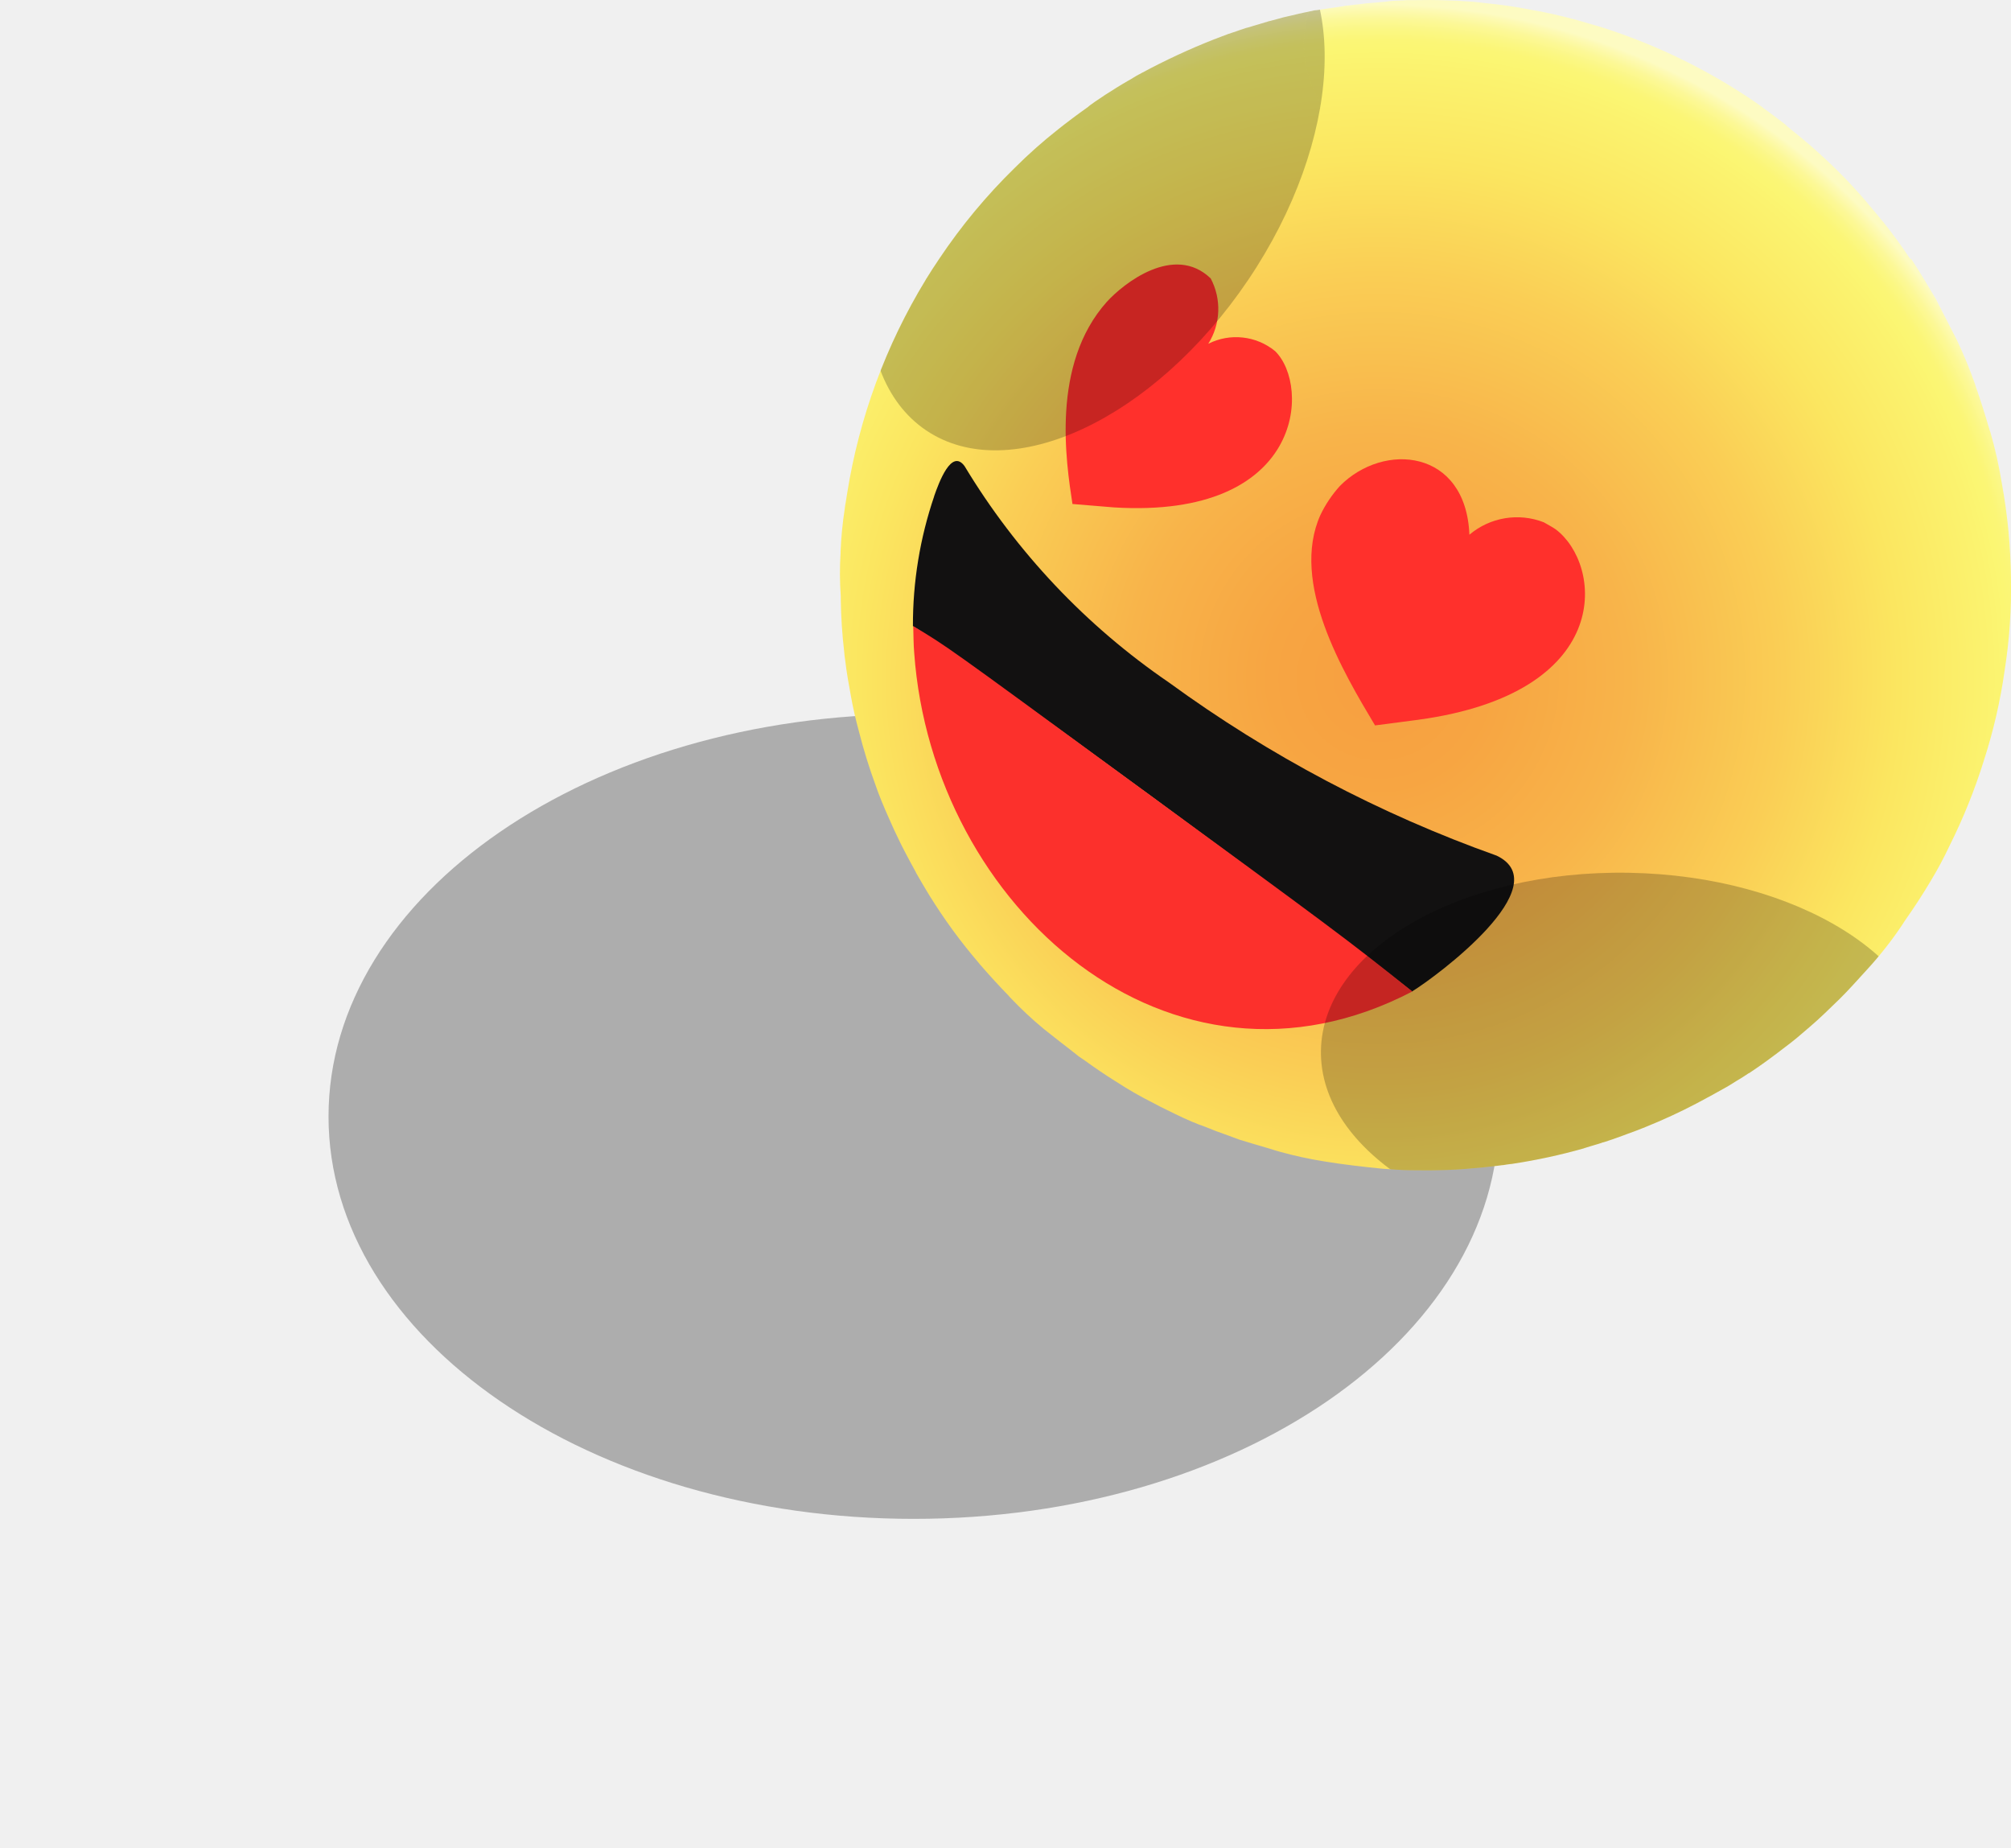
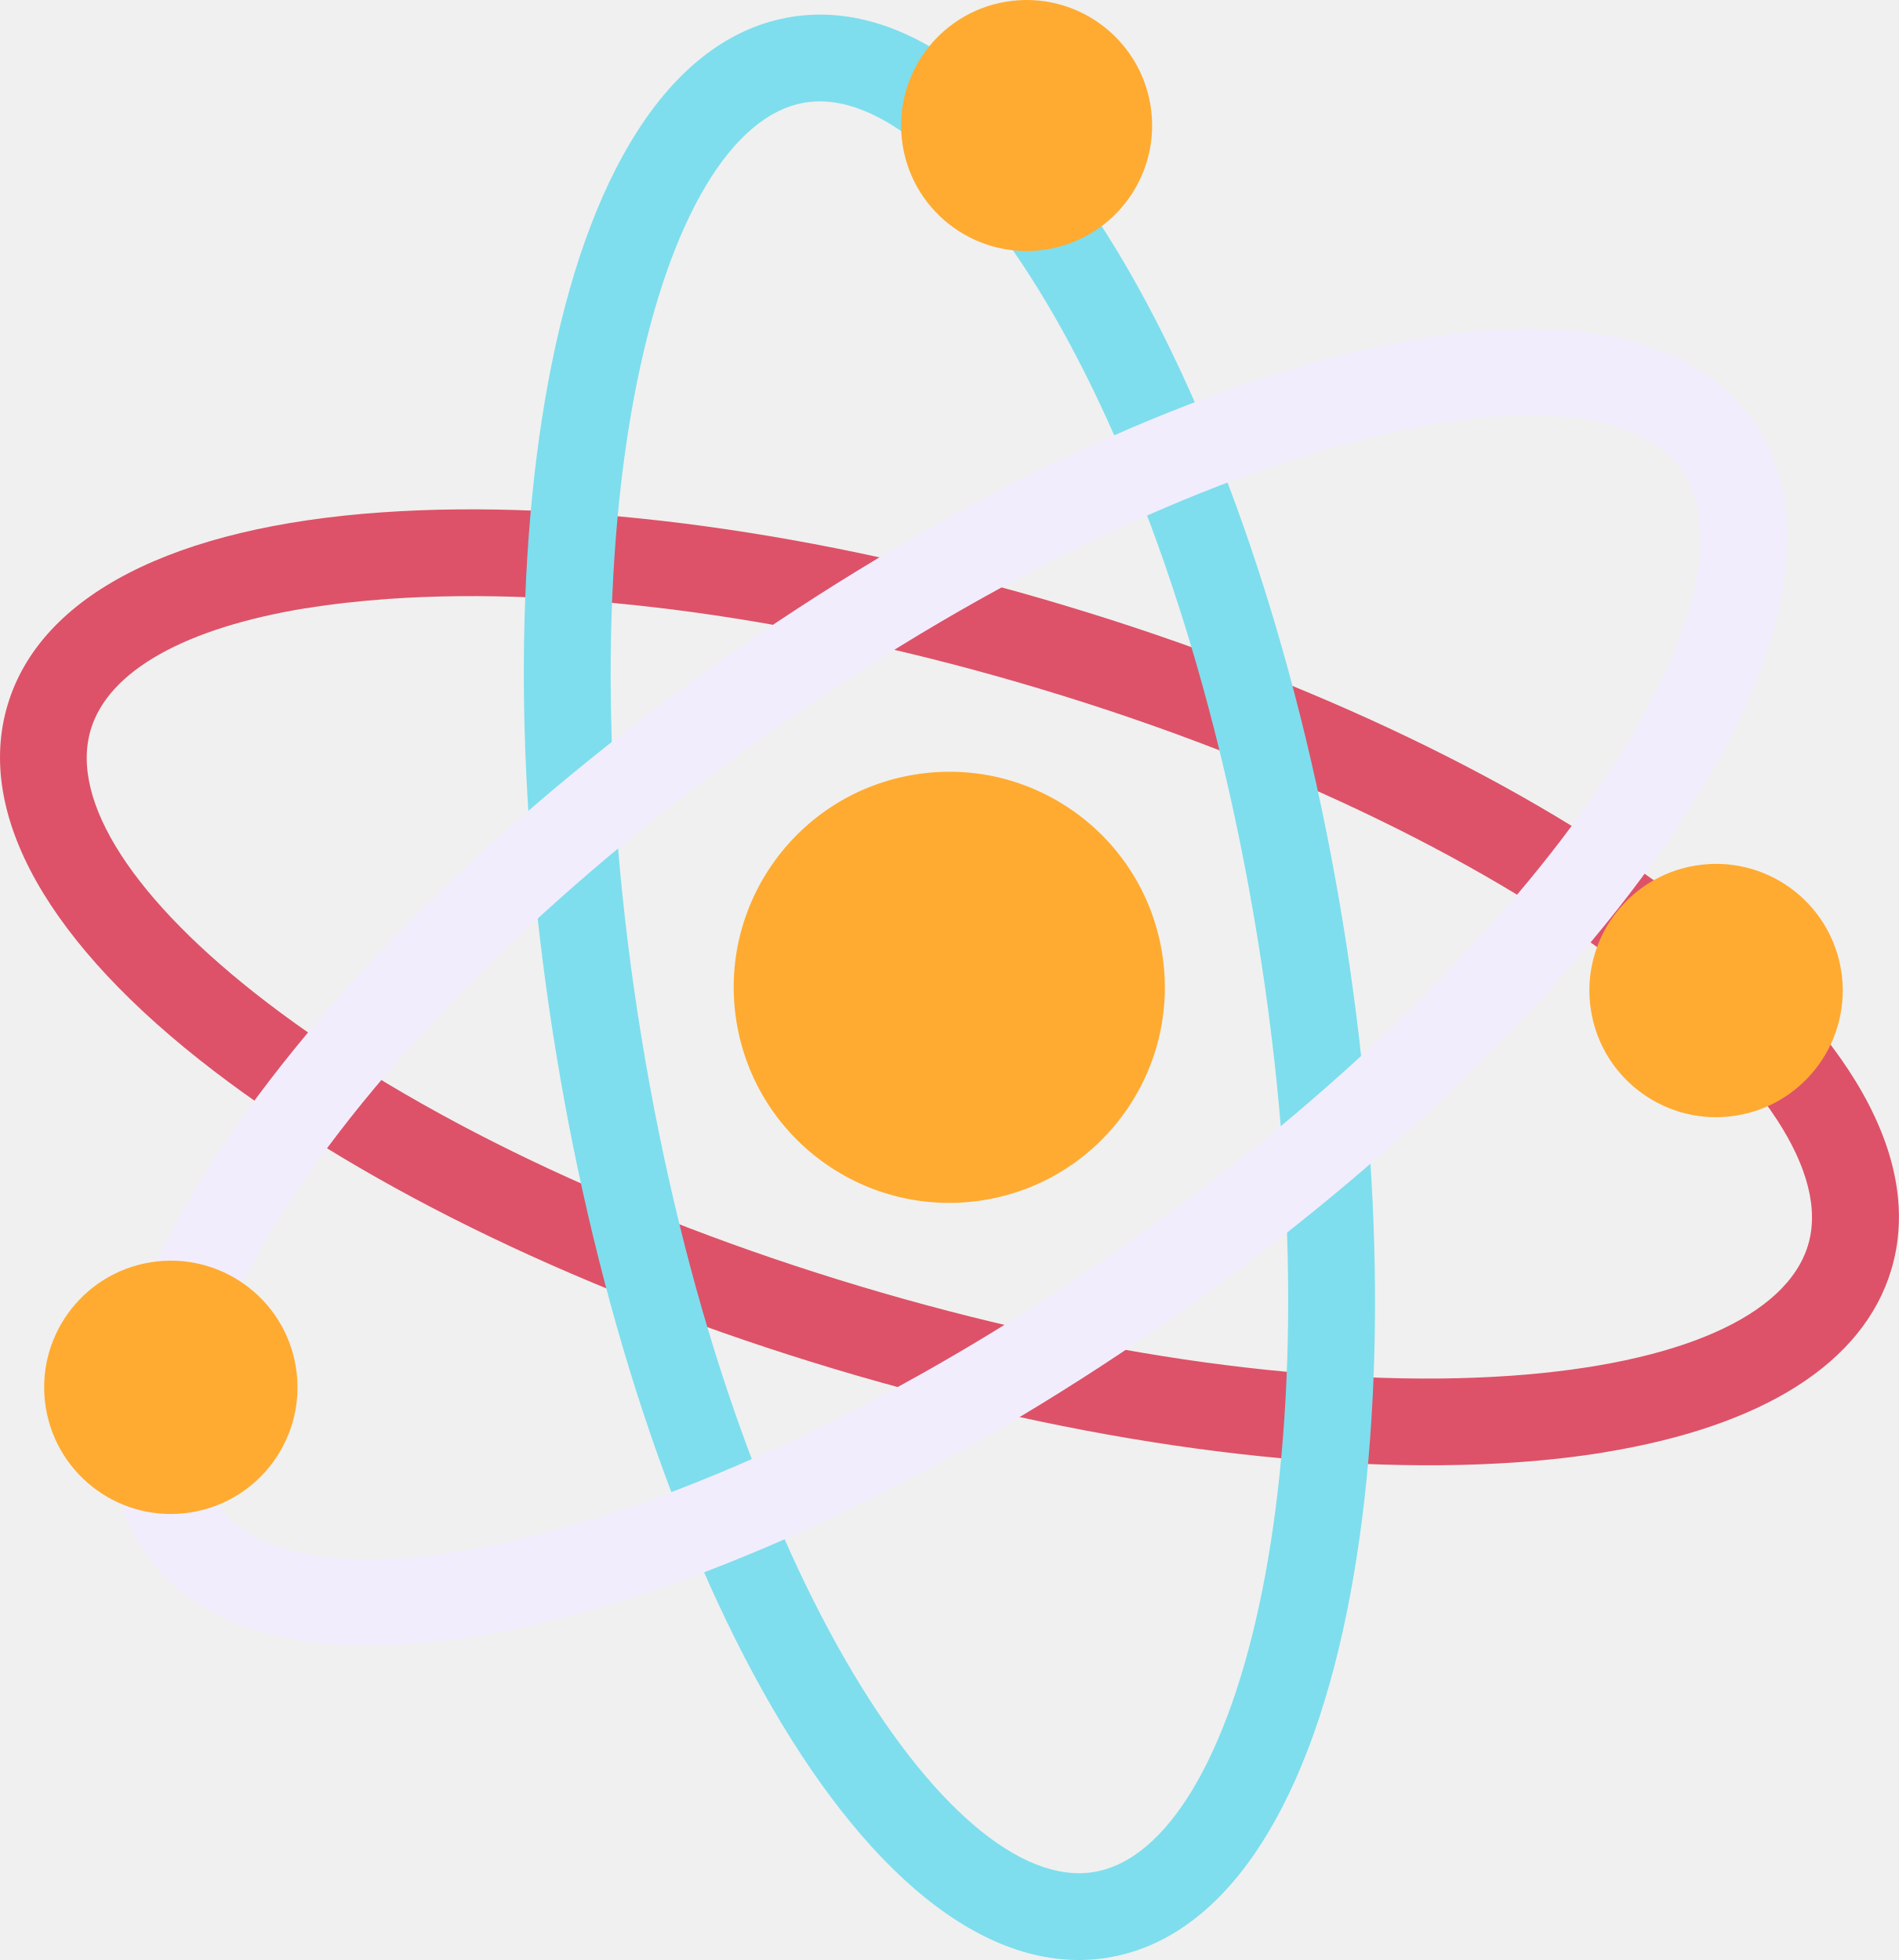
- <svg xmlns="http://www.w3.org/2000/svg" xmlns:xlink="http://www.w3.org/1999/xlink" width="82.478" height="75.758" viewBox="0 0 82.478 75.758">
+ <svg xmlns="http://www.w3.org/2000/svg" width="65.555" height="67.672" viewBox="0 0 65.555 67.672">
  <defs>
-     <radialGradient id="radial-gradient" cx="0.471" cy="0.58" r="0.575" gradientTransform="matrix(-0.999, -0.004, -0.004, 1, 0.933, 0.001)" gradientUnits="objectBoundingBox">
-       <stop offset="0" stop-color="#f79f40" />
-       <stop offset="0.163" stop-color="#f7a542" />
-       <stop offset="0.371" stop-color="#f8b44a" />
-       <stop offset="0.601" stop-color="#face55" />
-       <stop offset="0.771" stop-color="#fbe660" />
-       <stop offset="0.91" stop-color="#fbf36f" />
-       <stop offset="0.932" stop-color="#fbf672" />
-       <stop offset="0.947" stop-color="#fbf676" />
-       <stop offset="0.962" stop-color="#fbf783" />
-       <stop offset="0.978" stop-color="#fcf897" />
-       <stop offset="0.994" stop-color="#fdfab4" />
-       <stop offset="1" stop-color="#fdfbc2" />
-     </radialGradient>
-     <clipPath id="clip-path">
-       <path id="Trazado_116496" data-name="Trazado 116496" d="M52.65,29.84v-.06c0-.11-.03-.77-.15-1.75-.01-.09-.02-.17-.03-.26-.02-.12-.04-.25-.06-.38a23.894,23.894,0,0,0-3.15-8.77c0-.01-.01-.01-.01-.02-.17-.29-.35-.57-.54-.85h0a23.353,23.353,0,0,0-3.06-3.74,20.449,20.449,0,0,0-1.77-1.6c-.39-.32-.78-.62-1.19-.91a.265.265,0,0,1-.06-.05l-.05-.04-.21-.15c-.26-.18-.55-.37-.86-.57h0c-.01-.01-.02-.01-.03-.02-.15-.09-.3-.19-.47-.28-.07-.04-.15-.09-.22-.13s-.12-.07-.19-.11a1.092,1.092,0,0,0-.15-.08,25.413,25.413,0,0,0-2.93-1.4c-.26-.11-.47-.18-.58-.23l-.18-.07-.18-.07c-.01,0-.02-.01-.03-.01l-.04-.01-.3-.1-.04-.01c-.01,0-.03-.01-.04-.01l-.2-.07a2.759,2.759,0,0,0-.27-.08l-.23-.07c-.04-.01-.09-.03-.13-.04-.01,0-.03-.01-.04-.01s-.03-.01-.05-.01a.636.636,0,0,1-.07-.02l-.26-.07-.22-.06c-.07-.02-.14-.03-.21-.05h-.01l-.13-.03-.25-.06-.18-.04a2.049,2.049,0,0,0-.24-.05c-.01,0-.03-.01-.04-.01-.06-.01-.12-.03-.18-.04l-.11-.02-.13-.03h-.02l-.04-.01c-.02,0-.05-.01-.07-.01a1.766,1.766,0,0,1-.2-.04.6.6,0,0,0-.12-.02h0a2.068,2.068,0,0,1-.22-.04l-.19-.03c-.03-.01-.07-.01-.11-.02a.985.985,0,0,0-.17-.02,1,1,0,0,0-.16-.02l-.27-.03-.25-.03c-.03,0-.05-.01-.08-.01h-.02a1.641,1.641,0,0,0-.23-.02l-.34-.03c-.08-.01-.16-.01-.23-.02-.09-.01-.17-.01-.26-.02s-.18-.01-.27-.02A.97.97,0,0,1,29.76,7h-.37c-.48-.01-.96-.01-1.45,0-.11,0-.21,0-.31.01s-.22.01-.32.02c-.07,0-.13.01-.19.01-.16.01-.31.02-.46.04-.05,0-.11.01-.16.01-.22.02-.43.04-.64.07-.1.01-.2.02-.3.04h-.01c-.02,0-.04.01-.06.01q-.24.03-.45.06c-.11.02-.23.04-.34.05-.26.04-.47.08-.61.11-.7.14-1.38.3-2.06.5-.41.11-.77.22-1.21.38a24.021,24.021,0,0,0-5.31,2.61h0c-.17.11-.33.22-.49.33a.265.265,0,0,0-.06.05c-.28.2-.56.4-.84.61a.423.423,0,0,1-.07.05l-.02.02-.02.02c-.01.01-.02.02-.03.02s-.02.01-.03.02c-.08.06-.15.12-.23.18-.15.12-.3.24-.44.36-.08.07-.16.13-.24.2-.16.14-.32.27-.46.4l-.02.02-.02.02c-.03.03-.07.06-.1.09-.75.69-1.21,1.19-1.24,1.22-.23.25-.46.51-.69.77-.16.19-.33.38-.5.59-.01.01-.02.03-.04.04l-.03.03c-.34.42-.69.89-1.08,1.46l-.01.01-.01.01c-.01.01-.01.02-.02.02-.18.26-.36.55-.54.86-.16.26-.32.52-.46.75l-.46.88c-.15.29-.29.56-.42.82a16.758,16.758,0,0,0-.76,1.82h0v.01c-.22.6-.42,1.23-.6,1.84l-.01.02a.037.037,0,0,1-.01.03,17.968,17.968,0,0,0-.5,2.13,23.506,23.506,0,0,0-.17,7.66,22.794,22.794,0,0,0,.82,3.68,23.944,23.944,0,0,0,1.38,3.51,15.311,15.311,0,0,0,.75,1.42c.32.56.68,1.11,1.06,1.66.04.07.09.13.13.2a16,16,0,0,0,1.39,1.8c.34.37.78.88,1.14,1.24s.83.82,1.22,1.15h0c.42.37.6.53.99.83q.72.585,1.47,1.08h.01c.16.11.32.22.49.32.19.12.38.24.55.34.09.05.22.13.36.21a.573.573,0,0,1,.07.04c.15.09.33.18.52.29.04.02.09.05.13.07a22.789,22.789,0,0,0,2.12,1c.18.07.42.17.7.28l.24.09.42.15.3.1.11.03c.01,0,.01,0,.02.01l.16.05a2.759,2.759,0,0,0,.27.08l.26.08c.01,0,.02,0,.02.01a22.1,22.1,0,0,0,2.96.66l.09.01c.08.01.17.03.27.04h.03l.23.03.53.06c.24.03.56.05.79.07s.49.03.74.04h.02c.13.01.25.01.37.01.33.01.77,0,1.1.01s.79-.03,1.13-.05c.72-.06,1.68-.17,2.39-.28a18.747,18.747,0,0,0,1.84-.38c.14-.04.28-.08.43-.12.43-.12.87-.25,1.24-.36l.43-.16c.35-.12.69-.25,1.03-.38l.17-.06c.4-.15.89-.38,1.32-.59.19-.09.37-.18.55-.28a15.71,15.71,0,0,0,1.56-.88c.02-.01.03-.02.05-.03.41-.26.82-.52,1.22-.81.09-.06.18-.12.26-.17l.44-.34c.12-.09.23-.18.35-.27l.66-.52a14.289,14.289,0,0,0,1.37-1.26l.03-.03.07-.07c.35-.35.74-.77,1.2-1.29a.138.138,0,0,0,.03-.04h0a20.958,20.958,0,0,0,2.02-2.71c.01-.01.01-.02.02-.03.19-.3.38-.61.57-.95v-.01h0c.08-.14.16-.29.24-.44.11-.2.22-.41.31-.59l.09-.18c.16-.32.31-.65.47-.99.21-.47.41-.94.56-1.36h0c.26-.7.5-1.44.71-2.23.13-.48.25-.96.33-1.41.1-.48.18-.98.25-1.5.02-.12.03-.23.05-.34.08-.69.14-1.41.16-2.14v-.13C52.68,31.04,52.68,30.45,52.65,29.84Z" transform="translate(-4.654 -6.992)" />
-     </clipPath>
-     <linearGradient id="linear-gradient" x1="-0.166" y1="-323.933" x2="-1.166" y2="-323.933" gradientUnits="objectBoundingBox">
-       <stop offset="0" stop-color="#19b79c" />
-       <stop offset="0.405" stop-color="#1dbb9e" />
-       <stop offset="0.825" stop-color="#2ac8a3" />
-       <stop offset="0.997" stop-color="#31cfa6" />
-     </linearGradient>
-     <linearGradient id="linear-gradient-2" x1="-2.106" y1="-363.238" x2="-3.08" y2="-363.238" xlink:href="#linear-gradient" />
-     <clipPath id="clip-path-2">
-       <path id="Trazado_116504" data-name="Trazado 116504" d="M4.652,29.65v-.06a15.757,15.757,0,0,1,.17-1.74,2.335,2.335,0,0,1,.04-.26c.02-.12.04-.25.06-.38a24.088,24.088,0,0,1,3.22-8.75c0-.01.01-.01.01-.02.18-.29.36-.57.55-.85h0a23.39,23.39,0,0,1,3.09-3.72,20.134,20.134,0,0,1,1.78-1.58q.585-.465,1.2-.9a.265.265,0,0,0,.06-.05l.05-.04.21-.15c.26-.18.55-.37.86-.56h0c.01-.01.02-.01.03-.02.15-.09.31-.19.47-.28a2.53,2.53,0,0,0,.22-.13c.06-.04.12-.07.19-.11.05-.03.1-.05.15-.08a27.308,27.308,0,0,1,2.95-1.37c.26-.1.47-.18.58-.22l.18-.06.18-.06c.01,0,.02-.01.03-.01l.05-.02.3-.1.04-.01c.01,0,.03-.01.04-.01l.2-.06c.08-.02.19-.06.27-.08l.23-.07a.647.647,0,0,0,.13-.04c.01,0,.03-.01.04-.01s.03-.01.05-.01a.637.637,0,0,0,.07-.02l.26-.07.22-.06c.07-.02.14-.03.21-.05h.01l.13-.03c.08-.02.18-.04.25-.06l.18-.04c.08-.02.16-.03.24-.05.01,0,.03-.01.04-.01a1.163,1.163,0,0,0,.18-.04l.11-.01.13-.02h.02l.04-.01c.02,0,.05-.01.07-.01l.2-.03c.04-.01.09-.01.13-.02h0l.22-.03.19-.03a.516.516,0,0,0,.11-.02.985.985,0,0,1,.17-.02c.06-.01.11-.01.16-.02l.27-.03.25-.03c.03,0,.05-.01.08-.01h.02c.07-.01.15-.01.23-.02l.34-.03c.08-.01.16-.01.23-.02a1.569,1.569,0,0,1,.24-.03,2.437,2.437,0,0,1,.27-.01.86.86,0,0,1,.16-.01l.15-.01h.24c.49-.01.97-.01,1.45.01.11,0,.21.01.31.01s.22.01.32.02c.07,0,.13.01.19.01.16.01.31.02.46.04.05.01.11.01.16.02.22.02.43.05.64.07.1.01.2.03.3.04h.01c.02,0,.04.01.06.01.16.02.31.05.45.07l.34.06c.26.05.47.09.6.11.69.14,1.38.31,2.06.52.41.11.76.23,1.21.39a24.178,24.178,0,0,1,5.28,2.65h0c.16.11.33.22.49.34a.265.265,0,0,1,.06.05c.28.2.56.41.83.62a.424.424,0,0,0,.07.05l.02.02.02.02.03.03c.01.01.02.01.02.02.08.06.15.12.22.18.15.12.3.24.44.36.08.07.16.14.24.2.16.14.31.28.46.41l.02.02.02.02c.03.03.07.06.1.09.75.69,1.2,1.2,1.23,1.23.23.25.46.51.68.78.16.19.32.38.49.59.01.01.02.03.04.04l.02.03c.33.42.69.89,1.07,1.47l.04.01.01.01c.01.01.01.02.02.02.17.26.36.56.54.86.16.26.31.53.45.75l.45.88c.15.29.29.56.42.82a18.431,18.431,0,0,1,.75,1.83h0v.01c.21.6.41,1.23.59,1.85l.01.02a.037.037,0,0,0,.01.03,17.59,17.59,0,0,1,.48,2.14,22.71,22.71,0,0,1,.37,3.87,21.465,21.465,0,0,1-.26,3.8,21.96,21.96,0,0,1-.85,3.68,23.286,23.286,0,0,1-1.41,3.5,15.244,15.244,0,0,1-.76,1.42c-.33.56-.69,1.11-1.07,1.65-.04.07-.09.13-.13.2a15.2,15.2,0,0,1-1.41,1.79c-.34.37-.79.88-1.15,1.23s-.84.82-1.22,1.14h0c-.43.37-.6.52-1,.82-.49.38-.98.74-1.48,1.07H41.9c-.16.11-.32.21-.49.31-.19.12-.38.24-.55.33-.09.05-.22.12-.36.2a.574.574,0,0,0-.07.04c-.15.08-.33.18-.52.28-.04.02-.09.05-.13.07a23.108,23.108,0,0,1-2.12.98c-.18.07-.42.17-.71.27l-.24.09-.42.15-.3.1-.11.03c-.01,0-.01,0-.02.01l-.16.05c-.08.02-.19.06-.27.08l-.26.08c-.01,0-.02,0-.02.01a23.962,23.962,0,0,1-2.96.64l-.09.01c-.08.01-.17.02-.27.04H31.8l-.23.03-.53.06c-.24.02-.56.05-.79.07s-.49.03-.74.04h-.02c-.13,0-.25.01-.37.01-.33.01-.77,0-1.1,0s-.79-.04-1.13-.06c-.72-.07-1.68-.18-2.39-.3a16.281,16.281,0,0,1-1.84-.4c-.14-.04-.28-.08-.43-.13-.43-.12-.87-.26-1.24-.37l-.43-.16c-.35-.12-.69-.25-1.03-.39l-.17-.06c-.4-.15-.88-.38-1.32-.6-.19-.09-.37-.18-.55-.28a15.612,15.612,0,0,1-1.55-.89.219.219,0,0,0-.05-.03c-.41-.26-.81-.53-1.21-.82-.09-.06-.17-.12-.25-.17L14,49.97c-.12-.09-.23-.18-.35-.27l-.66-.52a15.233,15.233,0,0,1-1.36-1.27l-.03-.03-.06-.07c-.34-.35-.74-.78-1.19-1.3a.138.138,0,0,1-.03-.04h0a21.889,21.889,0,0,1-2-2.73c-.01-.01-.01-.02-.02-.03-.18-.3-.37-.61-.56-.95v-.01h0c-.08-.14-.16-.29-.24-.44-.11-.21-.22-.41-.31-.59l-.09-.18c-.16-.32-.31-.65-.46-.99-.21-.47-.41-.95-.55-1.36h0a22.441,22.441,0,0,1-.69-2.23c-.13-.48-.24-.96-.32-1.41-.09-.49-.18-.98-.24-1.5-.02-.12-.03-.23-.04-.34a21.166,21.166,0,0,1-.14-2.14v-.13A13.347,13.347,0,0,1,4.652,29.65Z" transform="translate(-4.627 -6.983)" fill="url(#radial-gradient)" />
+     <clipPath id="a">
+       <rect width="65.555" height="67.672" fill="none" />
    </clipPath>
  </defs>
-   <g id="Grupo_157926" data-name="Grupo 157926" transform="translate(13.474)">
-     <ellipse id="Elipse_4737" data-name="Elipse 4737" cx="24" cy="16.5" rx="24" ry="16.5" transform="translate(0 29.284)" fill="#0b0b0b" opacity="0.292" style="mix-blend-mode: multiply;isolation: isolate" />
-     <path id="Trazado_116493" data-name="Trazado 116493" d="M4.652,29.65v-.06a15.757,15.757,0,0,1,.17-1.74,2.335,2.335,0,0,1,.04-.26c.02-.12.04-.25.06-.38a24.088,24.088,0,0,1,3.22-8.75c0-.01.01-.01.01-.02.18-.29.36-.57.55-.85h0a23.39,23.39,0,0,1,3.09-3.72,20.134,20.134,0,0,1,1.78-1.58q.585-.465,1.2-.9a.265.265,0,0,0,.06-.05l.05-.04.21-.15c.26-.18.55-.37.86-.56h0c.01-.01.02-.01.03-.02.15-.09.31-.19.47-.28a2.53,2.53,0,0,0,.22-.13c.06-.04.12-.07.19-.11.05-.03.1-.05.15-.08a27.308,27.308,0,0,1,2.95-1.37c.26-.1.47-.18.58-.22l.18-.06.18-.06c.01,0,.02-.01.03-.01l.05-.02.3-.1.04-.01c.01,0,.03-.01.04-.01l.2-.06c.08-.02.19-.06.27-.08l.23-.07a.647.647,0,0,0,.13-.04c.01,0,.03-.01.04-.01s.03-.01.05-.01a.637.637,0,0,0,.07-.02l.26-.07.22-.06c.07-.02.14-.03.21-.05h.01l.13-.03c.08-.02.18-.04.25-.06l.18-.04c.08-.02.16-.03.24-.05.01,0,.03-.01.04-.01a1.163,1.163,0,0,0,.18-.04l.11-.01.13-.02h.02l.04-.01c.02,0,.05-.01.07-.01l.2-.03c.04-.01.09-.01.13-.02h0l.22-.03.19-.03a.516.516,0,0,0,.11-.02.985.985,0,0,1,.17-.02c.06-.01.11-.01.16-.02l.27-.03.25-.03c.03,0,.05-.01.08-.01h.02c.07-.01.15-.01.23-.02l.34-.03c.08-.01.16-.01.23-.02a1.569,1.569,0,0,1,.24-.03,2.437,2.437,0,0,1,.27-.01.86.86,0,0,1,.16-.01l.15-.01h.24c.49-.01.97-.01,1.45.01.11,0,.21.01.31.01s.22.01.32.02c.07,0,.13.01.19.01.16.01.31.02.46.04.05.01.11.01.16.02.22.02.43.05.64.07.1.01.2.03.3.04h.01c.02,0,.04.01.06.01.16.02.31.05.45.07l.34.06c.26.05.47.09.6.11.69.14,1.38.31,2.06.52.41.11.76.23,1.21.39a24.178,24.178,0,0,1,5.28,2.65h0c.16.11.33.22.49.34a.265.265,0,0,1,.06.05c.28.2.56.41.83.62a.424.424,0,0,0,.07.05l.02.02.02.02.03.03c.01.01.02.01.02.02.08.06.15.12.22.18.15.12.3.24.44.36.08.07.16.14.24.2.16.14.31.28.46.41l.02.02.02.02c.03.03.07.06.1.09.75.69,1.2,1.2,1.23,1.23.23.25.46.51.68.78.16.19.32.38.49.59.01.01.02.03.04.04l.02.03c.33.42.69.89,1.07,1.47l.04.01.01.01c.01.01.01.02.02.02.17.26.36.56.54.86.16.26.31.53.45.75l.45.88c.15.29.29.56.42.82a18.431,18.431,0,0,1,.75,1.83h0v.01c.21.6.41,1.23.59,1.85l.01.02a.037.037,0,0,0,.01.03,17.59,17.59,0,0,1,.48,2.14,22.71,22.71,0,0,1,.37,3.87,21.465,21.465,0,0,1-.26,3.8,21.96,21.96,0,0,1-.85,3.68,23.286,23.286,0,0,1-1.41,3.5,15.244,15.244,0,0,1-.76,1.42c-.33.56-.69,1.11-1.07,1.65-.04.07-.09.13-.13.2a15.2,15.2,0,0,1-1.41,1.79c-.34.37-.79.88-1.15,1.23s-.84.82-1.22,1.14h0c-.43.37-.6.52-1,.82-.49.38-.98.74-1.48,1.07H41.9c-.16.11-.32.21-.49.31-.19.12-.38.24-.55.33-.09.05-.22.12-.36.2a.574.574,0,0,0-.07.04c-.15.08-.33.18-.52.28-.04.02-.09.05-.13.07a23.108,23.108,0,0,1-2.12.98c-.18.07-.42.17-.71.27l-.24.09-.42.15-.3.1-.11.03c-.01,0-.01,0-.02.01l-.16.05c-.08.02-.19.06-.27.08l-.26.08c-.01,0-.02,0-.02.01a23.962,23.962,0,0,1-2.96.64l-.09.01c-.08.01-.17.02-.27.04H31.8l-.23.03-.53.06c-.24.02-.56.05-.79.07s-.49.03-.74.04h-.02c-.13,0-.25.01-.37.01-.33.01-.77,0-1.1,0s-.79-.04-1.13-.06c-.72-.07-1.68-.18-2.39-.3a16.281,16.281,0,0,1-1.84-.4c-.14-.04-.28-.08-.43-.13-.43-.12-.87-.26-1.24-.37l-.43-.16c-.35-.12-.69-.25-1.03-.39l-.17-.06c-.4-.15-.88-.38-1.32-.6-.19-.09-.37-.18-.55-.28a15.612,15.612,0,0,1-1.55-.89.219.219,0,0,0-.05-.03c-.41-.26-.81-.53-1.21-.82-.09-.06-.17-.12-.25-.17L14,49.97c-.12-.09-.23-.18-.35-.27l-.66-.52a15.233,15.233,0,0,1-1.36-1.27l-.03-.03-.06-.07c-.34-.35-.74-.78-1.19-1.3a.138.138,0,0,1-.03-.04h0a21.889,21.889,0,0,1-2-2.73c-.01-.01-.01-.02-.02-.03-.18-.3-.37-.61-.56-.95v-.01h0c-.08-.14-.16-.29-.24-.44-.11-.21-.22-.41-.31-.59l-.09-.18c-.16-.32-.31-.65-.46-.99-.21-.47-.41-.95-.55-1.36h0a22.441,22.441,0,0,1-.69-2.23c-.13-.48-.24-.96-.32-1.41-.09-.49-.18-.98-.24-1.5-.02-.12-.03-.23-.04-.34a21.166,21.166,0,0,1-.14-2.14v-.13A13.347,13.347,0,0,1,4.652,29.65Z" transform="translate(16.349 -6.983)" fill="url(#radial-gradient)" />
-     <g id="Grupo_86225" data-name="Grupo 86225" transform="translate(20.955 0.009)" clip-path="url(#clip-path)">
-       <path id="Trazado_116494" data-name="Trazado 116494" d="M50.67,21.64a4.37,4.37,0,0,1,.18-.46C50.8,21.33,50.74,21.48,50.67,21.64Z" transform="translate(-48.844 -6.992)" fill="url(#linear-gradient)" />
-       <path id="Trazado_116495" data-name="Trazado 116495" d="M4.7,34.92c.03-.14.05-.28.08-.41C4.75,34.65,4.73,34.79,4.7,34.92Z" transform="translate(43.196 -6.992)" fill="url(#linear-gradient-2)" />
-     </g>
-     <path id="Trazado_116497" data-name="Trazado 116497" d="M25.873,27.33A16.375,16.375,0,0,0,25,32.66c2.26,1.39,16.97,12.2,20.47,14.98,1.03-.63,6.02-4.35,3.47-5.57a52.925,52.925,0,0,1-13.44-7.1,28.664,28.664,0,0,1-8.38-8.87c-.54-.75-1.06.69-1.25,1.23" transform="translate(-1.032 -6.983)" fill="#121111" />
-     <path id="Trazado_116499" data-name="Trazado 116499" d="M29.22,33.76c.75,10.43,10.52,19.05,20.43,13.88-2.65-2.12-3.33-2.62-11.66-8.71-7.45-5.46-7.45-5.46-8.81-6.27.01.33.01.77.04,1.1" transform="translate(-5.199 -6.983)" fill="#fc302c" />
-     <g id="Grupo_86231" data-name="Grupo 86231" transform="translate(40.307 18.833)">
-       <path id="Trazado_116501" data-name="Trazado 116501" d="M22.473,28.1c-1.25,2.78.93,6.44,2.24,8.63.65-.09,1.52-.19,2.17-.29,7.67-1.22,7.14-6.32,5.24-7.75-.14-.1-.34-.2-.49-.29a3.024,3.024,0,0,0-3.05.51c-.14-3.51-3.51-3.82-5.31-2a4.969,4.969,0,0,0-.8,1.19" transform="translate(-22.099 -25.816)" fill="#ff302c" />
-     </g>
-     <g id="Grupo_86232" data-name="Grupo 86232" transform="translate(30.232 10.846)">
-       <path id="Trazado_116503" data-name="Trazado 116503" d="M35.806,19.36c-2.3,2.57-1.67,6.58-1.41,8.29.51.04,1.19.1,1.7.14,7.78.48,8.08-4.98,6.61-6.41a2.529,2.529,0,0,0-2.74-.3,2.679,2.679,0,0,0,.1-2.68c-1.5-1.44-3.58.21-4.26.96" transform="translate(-34.117 -17.829)" fill="#ff302c" />
-     </g>
-     <g id="Enmascarar_grupo_59" data-name="Enmascarar grupo 59" transform="translate(20.976 0)" clip-path="url(#clip-path-2)">
-       <g id="Grupo_86233" data-name="Grupo 86233" transform="translate(-2.683 -7.272)" opacity="0.561" style="mix-blend-mode: multiply;isolation: isolate">
-         <g id="Grupo_86230" data-name="Grupo 86230" transform="translate(0)">
-           <ellipse id="Elipse_4734" data-name="Elipse 4734" cx="12.5" cy="7.5" rx="12.5" ry="7.5" transform="translate(21.707 1.557)" fill="#fff" opacity="0.743" />
-           <ellipse id="Elipse_4735" data-name="Elipse 4735" cx="12.5" cy="7.5" rx="12.5" ry="7.5" transform="translate(26.415 8.388) rotate(124)" opacity="0.387" />
-           <ellipse id="Elipse_4736" data-name="Elipse 4736" cx="12.5" cy="7.5" rx="12.5" ry="7.5" transform="matrix(-1, -0.017, 0.017, -1, 47.282, 58.274)" opacity="0.387" />
-         </g>
-       </g>
-     </g>
+   <g clip-path="url(#a)">
+     <path d="M55.4,74.151c5.457-.891,8.928-3.078,9.894-6.3,1.134-3.778-1.4-8.275-7.134-12.661-5.344-4.088-12.952-7.739-21.423-10.281S19.9,41.231,13.191,41.7c-7.2.5-11.792,2.864-12.926,6.642S1.664,56.618,7.4,61c5.344,4.088,12.952,7.74,21.423,10.281S45.653,74.967,52.365,74.5q1.6-.113,3.032-.346M10.576,45.011q1.315-.214,2.824-.321c6.36-.446,14.341.653,22.474,3.093,17.47,5.242,28.013,14.332,26.548,19.213-.739,2.464-4.481,4.109-10.266,4.515-6.36.446-14.342-.652-22.474-3.093S14.282,62.5,9.219,58.625C4.612,55.1,2.394,51.667,3.134,49.2c.611-2.035,3.272-3.513,7.442-4.193" transform="translate(0 -24.011)" fill="#dd5268" />
+     <path d="M62.937,68.279c3.893-.635,6.826-4.882,8.258-11.958,1.335-6.595,1.286-15.033-.139-23.761S67,15.814,63.633,9.986C60.025,3.733,55.895.639,52,1.275s-6.826,4.882-8.258,11.958c-1.335,6.6-1.286,15.034.139,23.762s4.061,16.744,7.423,22.573c3.608,6.253,7.739,9.347,11.632,8.712M52.484,4.231C57.512,3.41,65.163,15.04,68.1,33.041S67.483,64.5,62.455,65.323,49.776,54.513,46.838,36.512s.617-31.46,5.646-32.281" transform="translate(-24.691 -0.689)" fill="#7edeed" />
+     <path d="M21.692,72q1.428-.233,2.984-.636c6.514-1.688,14.078-5.428,21.3-10.531S59.253,49.852,63.02,44.277c4.042-5.982,5.014-11.05,2.738-14.272s-7.378-4-14.367-2.187c-6.513,1.688-14.078,5.428-21.3,10.531S16.815,49.332,13.048,54.908C9.006,60.889,8.034,65.958,10.31,69.18c1.938,2.743,5.925,3.714,11.382,2.823M54.923,30.124c4.17-.68,7.162-.126,8.389,1.61,2.94,4.161-4.166,16.131-19.063,26.656-6.935,4.9-14.152,8.479-20.324,10.078-5.614,1.454-9.685,1.084-11.169-1.016s-.474-6.061,2.773-10.867C19.1,51.3,24.884,45.694,31.819,40.795s14.153-8.478,20.324-10.078c.975-.253,1.9-.451,2.781-.594" transform="translate(-5.256 -15.504)" fill="#f2edfd" />
+     <path d="M60.009,71.666a7.442,7.442,0,1,0,6.146-8.544,7.443,7.443,0,0,0-6.146,8.544" transform="translate(-34.581 -36.378)" fill="#ffab31" />
+     <path d="M73.637,5.031A4.333,4.333,0,1,0,77.216.056a4.333,4.333,0,0,0-3.579,4.975" transform="translate(-42.471 0.001)" fill="#ffab31" />
+     <path d="M3.664,108.028a4.373,4.373,0,1,0,3.611-5.02,4.373,4.373,0,0,0-3.611,5.02" transform="translate(-2.082 -59.424)" fill="#ffab31" />
+     <path d="M129.842,75.624a4.373,4.373,0,1,0,3.611-5.02,4.373,4.373,0,0,0-3.611,5.02" transform="translate(-74.913 -40.72)" fill="#ffab31" />
  </g>
</svg>
